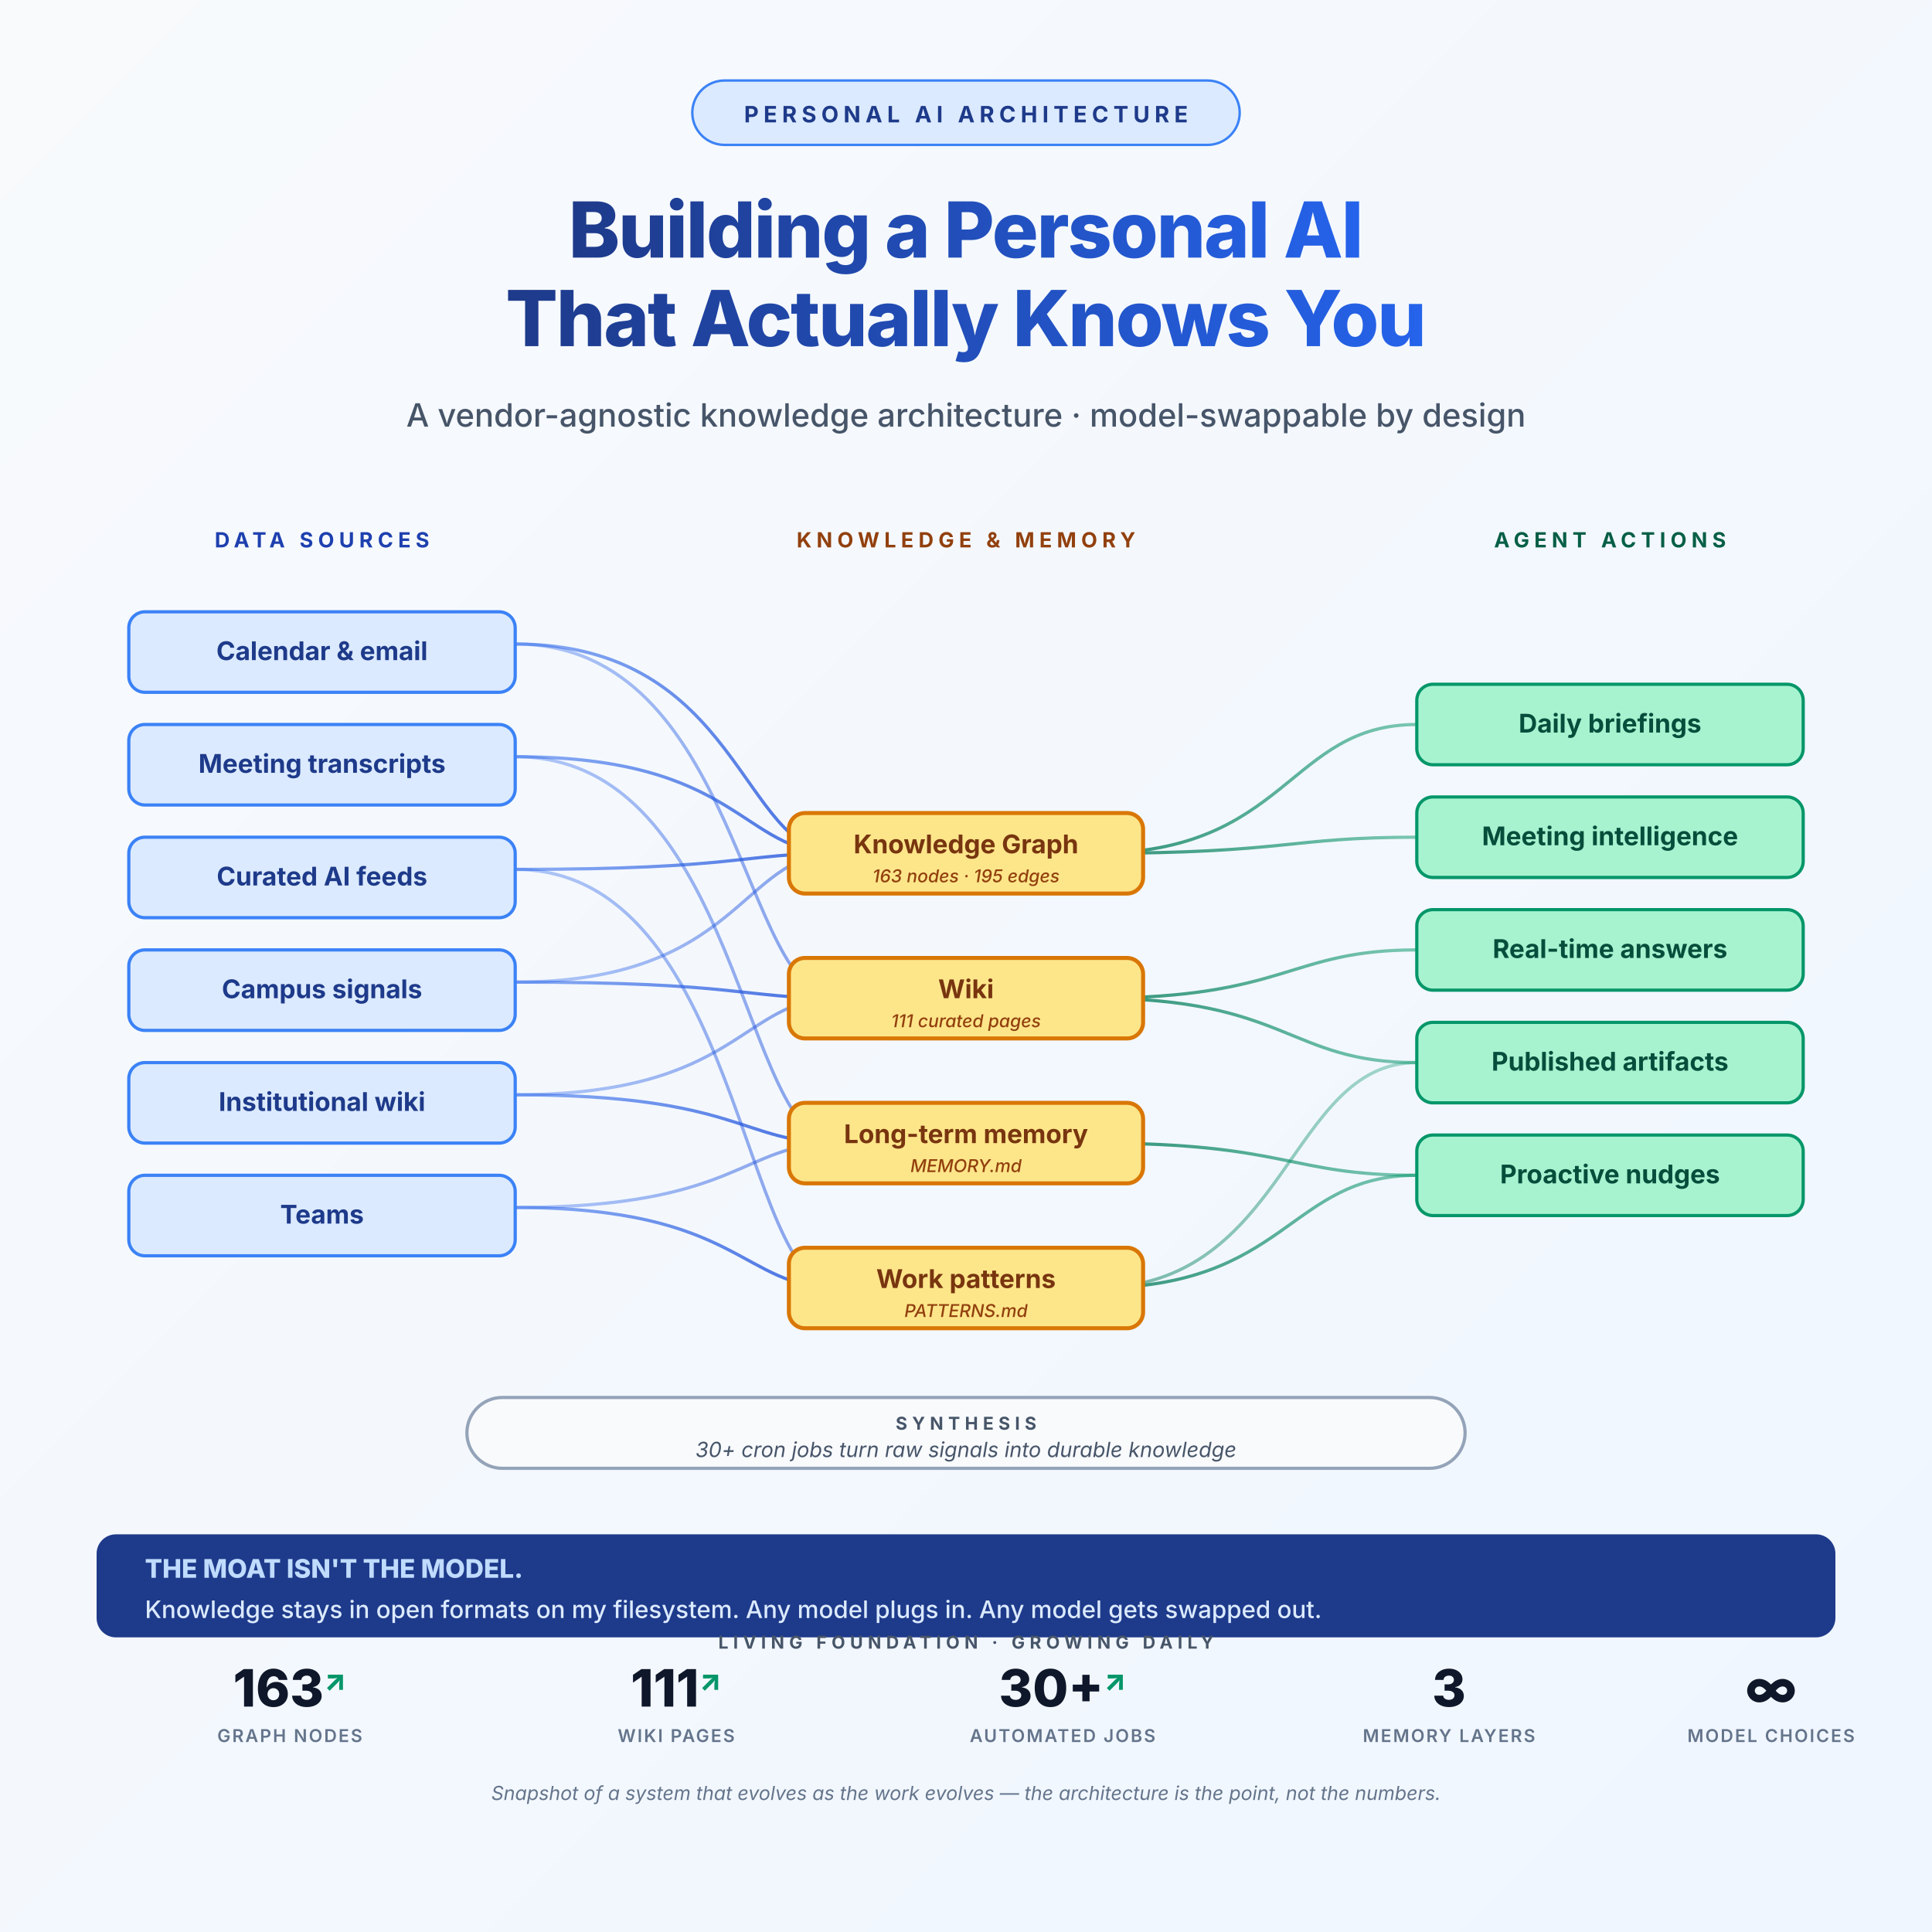
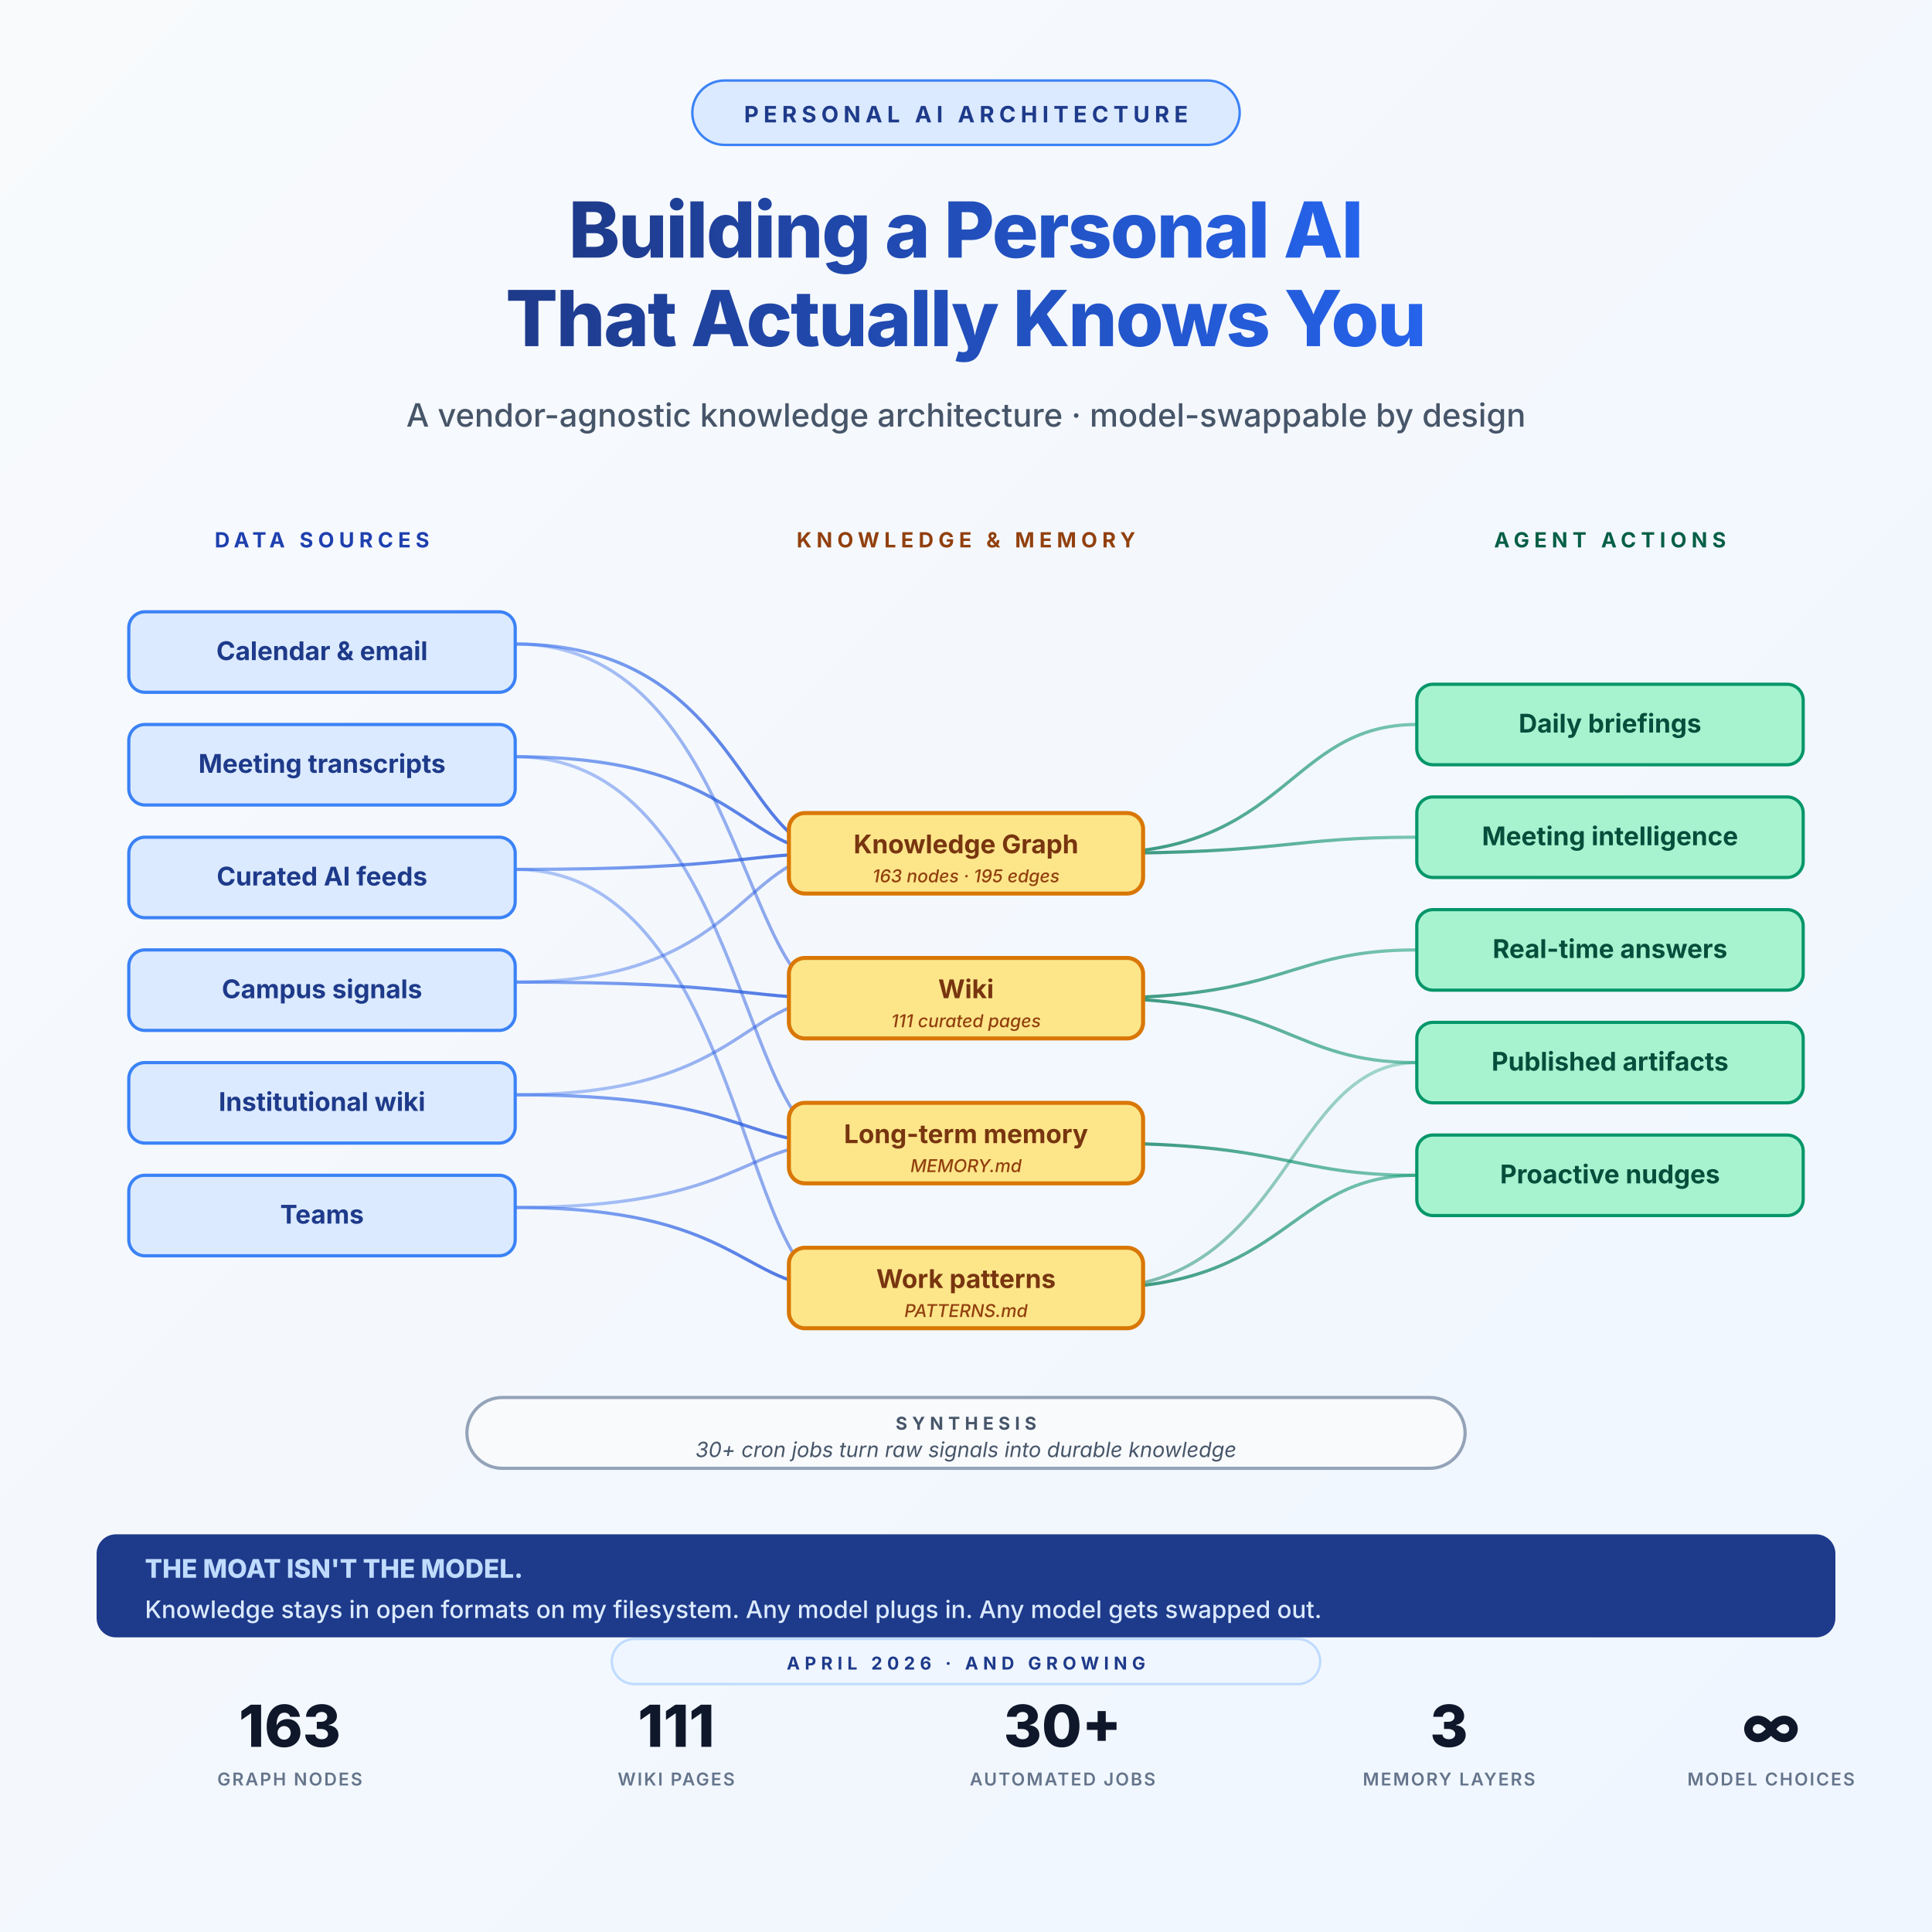
<svg xmlns="http://www.w3.org/2000/svg" viewBox="0 0 1200 1200" width="1200" height="1200">
  <defs>
    <linearGradient id="bg" x1="0%" y1="0%" x2="100%" y2="100%">
      <stop offset="0%" stop-color="#f8fafc" />
      <stop offset="100%" stop-color="#eff6ff" />
    </linearGradient>
    <linearGradient id="titleGrad" x1="0%" y1="0%" x2="100%" y2="0%">
      <stop offset="0%" stop-color="#1e3a8a" />
      <stop offset="100%" stop-color="#2563eb" />
    </linearGradient>
    <linearGradient id="srcFlow" x1="0%" y1="0%" x2="100%" y2="0%">
      <stop offset="0%" stop-color="#2563eb" stop-opacity="0.6" />
      <stop offset="100%" stop-color="#1d4ed8" stop-opacity="0.95" />
    </linearGradient>
    <linearGradient id="actFlow" x1="0%" y1="0%" x2="100%" y2="0%">
      <stop offset="0%" stop-color="#047857" stop-opacity="0.95" />
      <stop offset="100%" stop-color="#059669" stop-opacity="0.6" />
    </linearGradient>
  </defs>
  <rect width="1200" height="1200" fill="url(#bg)" />
  <g transform="translate(600, 70)">
    <rect x="-170" y="-20" width="340" height="40" rx="20" ry="20" fill="#dbeafe" stroke="#3b82f6" stroke-width="1.5" />
    <text x="0" y="6" text-anchor="middle" font-family="Inter, -apple-system, system-ui, sans-serif" font-size="14" font-weight="700" letter-spacing="3" fill="#1e3a8a">PERSONAL AI ARCHITECTURE</text>
  </g>
  <text x="600" y="160" text-anchor="middle" font-family="Inter, -apple-system, system-ui, sans-serif" font-size="48" font-weight="800" fill="url(#titleGrad)" letter-spacing="-1">Building a Personal AI</text>
  <text x="600" y="215" text-anchor="middle" font-family="Inter, -apple-system, system-ui, sans-serif" font-size="48" font-weight="800" fill="url(#titleGrad)" letter-spacing="-1">That Actually Knows You</text>
  <text x="600" y="265" text-anchor="middle" font-family="Inter, -apple-system, system-ui, sans-serif" font-size="20" font-weight="500" fill="#475569">A vendor-agnostic knowledge architecture · model-swappable by design</text>
  <text x="200" y="340" text-anchor="middle" font-family="Inter, sans-serif" font-size="13" font-weight="700" letter-spacing="3" fill="#1e40af">DATA SOURCES</text>
  <text x="600" y="340" text-anchor="middle" font-family="Inter, sans-serif" font-size="13" font-weight="700" letter-spacing="3" fill="#92400e">KNOWLEDGE &amp; MEMORY</text>
  <text x="1000" y="340" text-anchor="middle" font-family="Inter, sans-serif" font-size="13" font-weight="700" letter-spacing="3" fill="#065f46">AGENT ACTIONS</text>
  <g fill="none" stroke-linecap="round" stroke-width="2">
    <path d="M 320,400 C 460,400 460,530 520,530" stroke="url(#srcFlow)" stroke-opacity="0.85" />
    <path d="M 320,470 C 460,470 460,530 520,530" stroke="url(#srcFlow)" stroke-opacity="0.85" />
    <path d="M 320,540 C 460,540 460,530 520,530" stroke="url(#srcFlow)" stroke-opacity="0.85" />
    <path d="M 320,610 C 460,610 460,620 520,620" stroke="url(#srcFlow)" stroke-opacity="0.85" />
    <path d="M 320,680 C 460,680 460,710 520,710" stroke="url(#srcFlow)" stroke-opacity="0.85" />
    <path d="M 320,750 C 460,750 460,800 520,800" stroke="url(#srcFlow)" stroke-opacity="0.85" />
    <path d="M 320,400 C 460,400 460,620 520,620" stroke="url(#srcFlow)" stroke-opacity="0.55" />
    <path d="M 320,470 C 460,470 460,710 520,710" stroke="url(#srcFlow)" stroke-opacity="0.55" />
    <path d="M 320,540 C 460,540 460,800 520,800" stroke="url(#srcFlow)" stroke-opacity="0.55" />
    <path d="M 320,610 C 460,610 460,530 520,530" stroke="url(#srcFlow)" stroke-opacity="0.55" />
    <path d="M 320,680 C 460,680 460,620 520,620" stroke="url(#srcFlow)" stroke-opacity="0.55" />
    <path d="M 320,750 C 460,750 460,710 520,710" stroke="url(#srcFlow)" stroke-opacity="0.55" />
    <path d="M 680,530 C 800,530 800,450 880,450" stroke="url(#actFlow)" stroke-opacity="0.85" />
    <path d="M 680,530 C 800,530 800,520 880,520" stroke="url(#actFlow)" stroke-opacity="0.85" />
    <path d="M 680,620 C 800,620 800,590 880,590" stroke="url(#actFlow)" stroke-opacity="0.85" />
    <path d="M 680,620 C 800,620 800,660 880,660" stroke="url(#actFlow)" stroke-opacity="0.85" />
    <path d="M 680,710 C 800,710 800,730 880,730" stroke="url(#actFlow)" stroke-opacity="0.85" />
    <path d="M 680,800 C 800,800 800,730 880,730" stroke="url(#actFlow)" stroke-opacity="0.85" />
    <path d="M 680,800 C 800,800 800,660 880,660" stroke="url(#actFlow)" stroke-opacity="0.55" />
  </g>
  <g font-family="Inter, -apple-system, system-ui, sans-serif">
    <rect x="80" y="380" width="240" height="50" rx="10" fill="#dbeafe" stroke="#3b82f6" stroke-width="2" />
    <text x="200" y="410" text-anchor="middle" font-size="16" font-weight="700" fill="#1e3a8a">Calendar &amp; email</text>
    <rect x="80" y="450" width="240" height="50" rx="10" fill="#dbeafe" stroke="#3b82f6" stroke-width="2" />
    <text x="200" y="480" text-anchor="middle" font-size="16" font-weight="700" fill="#1e3a8a">Meeting transcripts</text>
    <rect x="80" y="520" width="240" height="50" rx="10" fill="#dbeafe" stroke="#3b82f6" stroke-width="2" />
    <text x="200" y="550" text-anchor="middle" font-size="16" font-weight="700" fill="#1e3a8a">Curated AI feeds</text>
    <rect x="80" y="590" width="240" height="50" rx="10" fill="#dbeafe" stroke="#3b82f6" stroke-width="2" />
    <text x="200" y="620" text-anchor="middle" font-size="16" font-weight="700" fill="#1e3a8a">Campus signals</text>
    <rect x="80" y="660" width="240" height="50" rx="10" fill="#dbeafe" stroke="#3b82f6" stroke-width="2" />
    <text x="200" y="690" text-anchor="middle" font-size="16" font-weight="700" fill="#1e3a8a">Institutional wiki</text>
    <rect x="80" y="730" width="240" height="50" rx="10" fill="#dbeafe" stroke="#3b82f6" stroke-width="2" />
    <text x="200" y="760" text-anchor="middle" font-size="16" font-weight="700" fill="#1e3a8a">Teams</text>
  </g>
  <g font-family="Inter, -apple-system, system-ui, sans-serif">
    <rect x="490" y="505" width="220" height="50" rx="10" fill="#fde68a" stroke="#d97706" stroke-width="2.5" />
    <text x="600" y="530" text-anchor="middle" font-size="16" font-weight="700" fill="#78350f">Knowledge Graph</text>
    <text x="600" y="548" text-anchor="middle" font-size="11" font-weight="500" fill="#92400e" font-style="italic">163 nodes · 195 edges</text>
    <rect x="490" y="595" width="220" height="50" rx="10" fill="#fde68a" stroke="#d97706" stroke-width="2.5" />
    <text x="600" y="620" text-anchor="middle" font-size="16" font-weight="700" fill="#78350f">Wiki</text>
    <text x="600" y="638" text-anchor="middle" font-size="11" font-weight="500" fill="#92400e" font-style="italic">111 curated pages</text>
    <rect x="490" y="685" width="220" height="50" rx="10" fill="#fde68a" stroke="#d97706" stroke-width="2.5" />
    <text x="600" y="710" text-anchor="middle" font-size="16" font-weight="700" fill="#78350f">Long-term memory</text>
    <text x="600" y="728" text-anchor="middle" font-size="11" font-weight="500" fill="#92400e" font-style="italic">MEMORY.md</text>
    <rect x="490" y="775" width="220" height="50" rx="10" fill="#fde68a" stroke="#d97706" stroke-width="2.5" />
    <text x="600" y="800" text-anchor="middle" font-size="16" font-weight="700" fill="#78350f">Work patterns</text>
    <text x="600" y="818" text-anchor="middle" font-size="11" font-weight="500" fill="#92400e" font-style="italic">PATTERNS.md</text>
  </g>
  <g font-family="Inter, -apple-system, system-ui, sans-serif">
    <rect x="880" y="425" width="240" height="50" rx="10" fill="#a7f3d0" stroke="#059669" stroke-width="2" />
    <text x="1000" y="455" text-anchor="middle" font-size="16" font-weight="700" fill="#064e3b">Daily briefings</text>
    <rect x="880" y="495" width="240" height="50" rx="10" fill="#a7f3d0" stroke="#059669" stroke-width="2" />
    <text x="1000" y="525" text-anchor="middle" font-size="16" font-weight="700" fill="#064e3b">Meeting intelligence</text>
    <rect x="880" y="565" width="240" height="50" rx="10" fill="#a7f3d0" stroke="#059669" stroke-width="2" />
    <text x="1000" y="595" text-anchor="middle" font-size="16" font-weight="700" fill="#064e3b">Real-time answers</text>
    <rect x="880" y="635" width="240" height="50" rx="10" fill="#a7f3d0" stroke="#059669" stroke-width="2" />
    <text x="1000" y="665" text-anchor="middle" font-size="16" font-weight="700" fill="#064e3b">Published artifacts</text>
    <rect x="880" y="705" width="240" height="50" rx="10" fill="#a7f3d0" stroke="#059669" stroke-width="2" />
    <text x="1000" y="735" text-anchor="middle" font-size="16" font-weight="700" fill="#064e3b">Proactive nudges</text>
  </g>
  <g transform="translate(600, 890)">
    <rect x="-310" y="-22" width="620" height="44" rx="22" ry="22" fill="#f8fafc" stroke="#94a3b8" stroke-width="2" />
    <text x="0" y="-2" text-anchor="middle" font-family="Inter, sans-serif" font-size="11" font-weight="700" letter-spacing="3" fill="#475569">SYNTHESIS</text>
    <text x="0" y="15" text-anchor="middle" font-family="Inter, sans-serif" font-size="13" font-style="italic" fill="#475569">30+ cron jobs turn raw signals into durable knowledge</text>
  </g>
  <g transform="translate(600, 985)">
    <rect x="-540" y="-32" width="1080" height="64" rx="12" fill="#1e3a8a" />
    <text x="-510" y="-5" font-family="Inter, sans-serif" font-size="16" font-weight="800" fill="#bfdbfe">THE MOAT ISN'T THE MODEL.</text>
    <text x="-510" y="20" font-family="Inter, sans-serif" font-size="15" font-weight="500" fill="#dbeafe">Knowledge stays in open formats on my filesystem. Any model plugs in. Any model gets swapped out.</text>
  </g>
-   <g transform="translate(600, 1060)" font-family="Inter, sans-serif">
-     <text x="0" y="-36" text-anchor="middle" font-size="11" font-weight="700" letter-spacing="3" fill="#475569">LIVING FOUNDATION · GROWING DAILY</text>
-     <text x="-420" y="0" text-anchor="middle" font-size="32" font-weight="800" fill="#0f172a">163<tspan font-size="18" fill="#059669" dy="-10">↗</tspan>
-     </text>
-     <text x="-420" y="22" text-anchor="middle" font-size="11" font-weight="600" letter-spacing="1" fill="#64748b">GRAPH NODES</text>
-     <text x="-180" y="0" text-anchor="middle" font-size="32" font-weight="800" fill="#0f172a">111<tspan font-size="18" fill="#059669" dy="-10">↗</tspan>
-     </text>
-     <text x="-180" y="22" text-anchor="middle" font-size="11" font-weight="600" letter-spacing="1" fill="#64748b">WIKI PAGES</text>
-     <text x="60" y="0" text-anchor="middle" font-size="32" font-weight="800" fill="#0f172a">30+<tspan font-size="18" fill="#059669" dy="-10">↗</tspan>
-     </text>
-     <text x="60" y="22" text-anchor="middle" font-size="11" font-weight="600" letter-spacing="1" fill="#64748b">AUTOMATED JOBS</text>
-     <text x="300" y="0" text-anchor="middle" font-size="32" font-weight="800" fill="#0f172a">3</text>
-     <text x="300" y="22" text-anchor="middle" font-size="11" font-weight="600" letter-spacing="1" fill="#64748b">MEMORY LAYERS</text>
-     <text x="500" y="0" text-anchor="middle" font-size="32" font-weight="800" fill="#0f172a">∞</text>
-     <text x="500" y="22" text-anchor="middle" font-size="11" font-weight="600" letter-spacing="1" fill="#64748b">MODEL CHOICES</text>
-     <text x="0" y="58" text-anchor="middle" font-size="12" font-style="italic" fill="#64748b">Snapshot of a system that evolves as the work evolves — the architecture is the point, not the numbers.</text>
+   <g transform="translate(600, 1085)" font-family="Inter, sans-serif">
+     <g transform="translate(0, -52)">
+       <rect x="-220" y="-15" width="440" height="28" rx="14" ry="14" fill="#eff6ff" stroke="#bfdbfe" stroke-width="1.5" />
+       <text x="0" y="4" text-anchor="middle" font-size="11" font-weight="700" letter-spacing="3" fill="#1e3a8a">APRIL 2026 · AND GROWING</text>
+     </g>
+     <text x="-420" y="0" text-anchor="middle" font-size="36" font-weight="800" fill="#0f172a">163</text>
+     <text x="-420" y="24" text-anchor="middle" font-size="11" font-weight="600" letter-spacing="1" fill="#64748b">GRAPH NODES</text>
+     <text x="-180" y="0" text-anchor="middle" font-size="36" font-weight="800" fill="#0f172a">111</text>
+     <text x="-180" y="24" text-anchor="middle" font-size="11" font-weight="600" letter-spacing="1" fill="#64748b">WIKI PAGES</text>
+     <text x="60" y="0" text-anchor="middle" font-size="36" font-weight="800" fill="#0f172a">30+</text>
+     <text x="60" y="24" text-anchor="middle" font-size="11" font-weight="600" letter-spacing="1" fill="#64748b">AUTOMATED JOBS</text>
+     <text x="300" y="0" text-anchor="middle" font-size="36" font-weight="800" fill="#0f172a">3</text>
+     <text x="300" y="24" text-anchor="middle" font-size="11" font-weight="600" letter-spacing="1" fill="#64748b">MEMORY LAYERS</text>
+     <text x="500" y="0" text-anchor="middle" font-size="36" font-weight="800" fill="#0f172a">∞</text>
+     <text x="500" y="24" text-anchor="middle" font-size="11" font-weight="600" letter-spacing="1" fill="#64748b">MODEL CHOICES</text>
  </g>
</svg>
